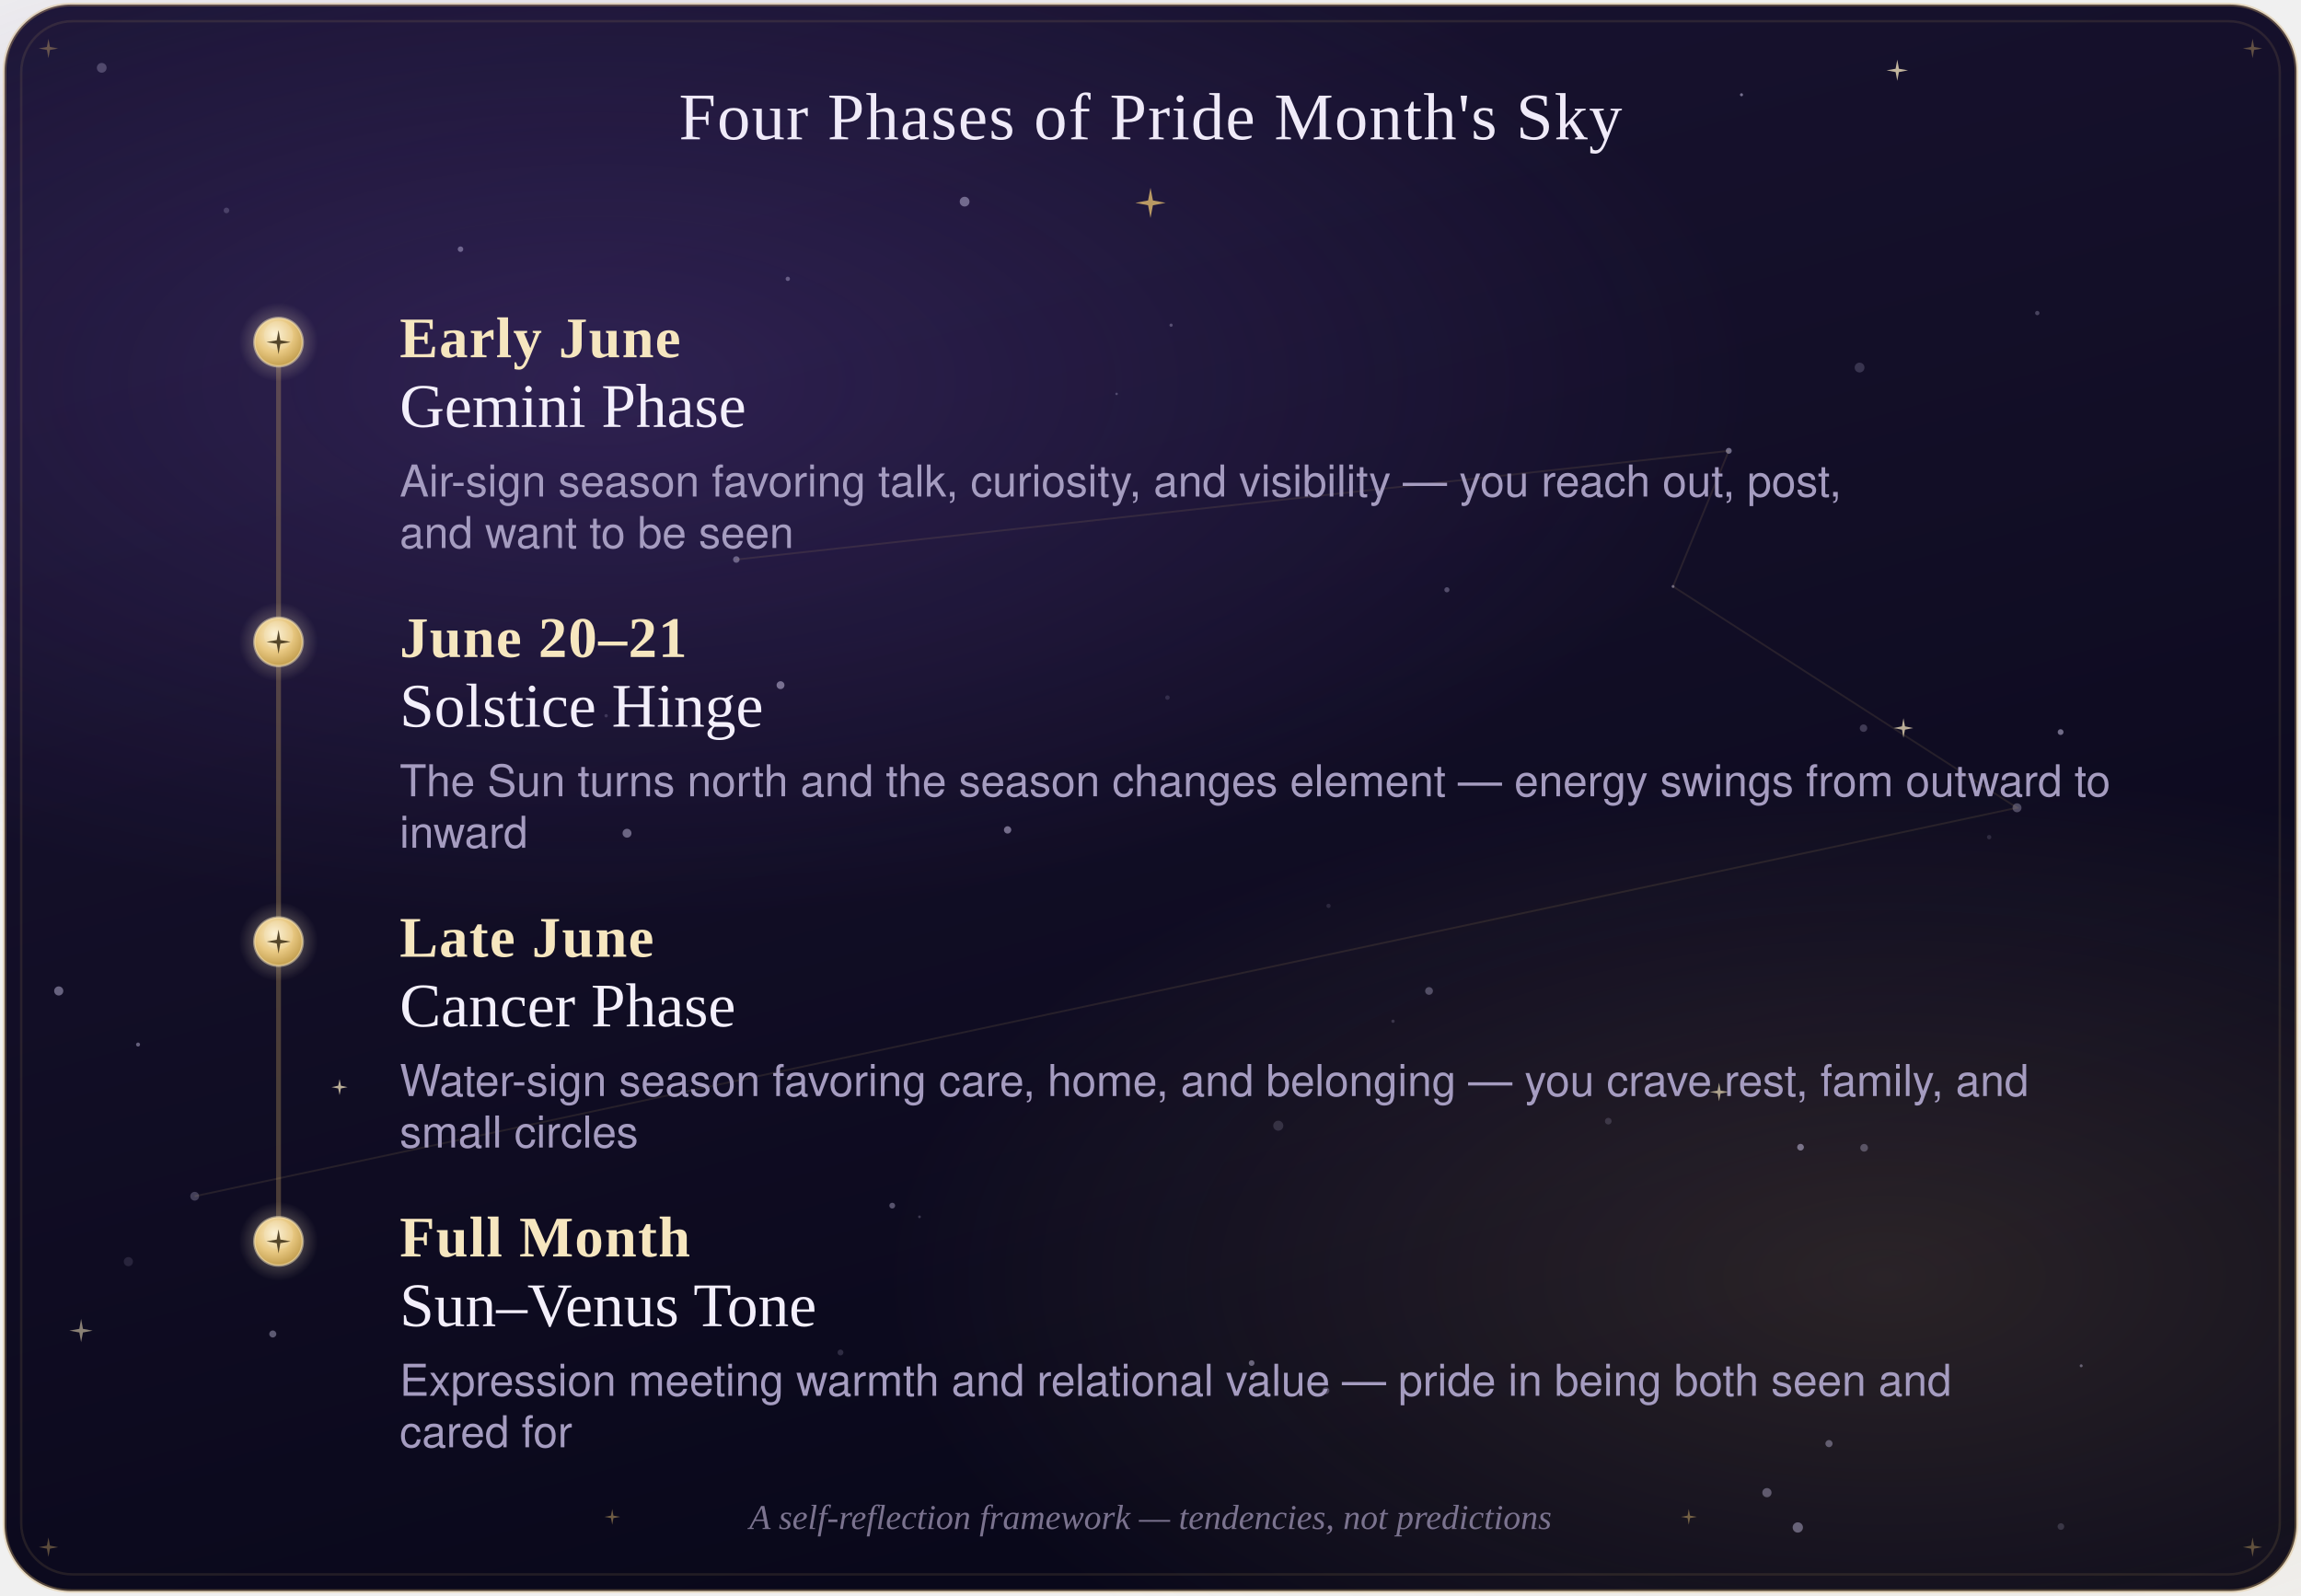
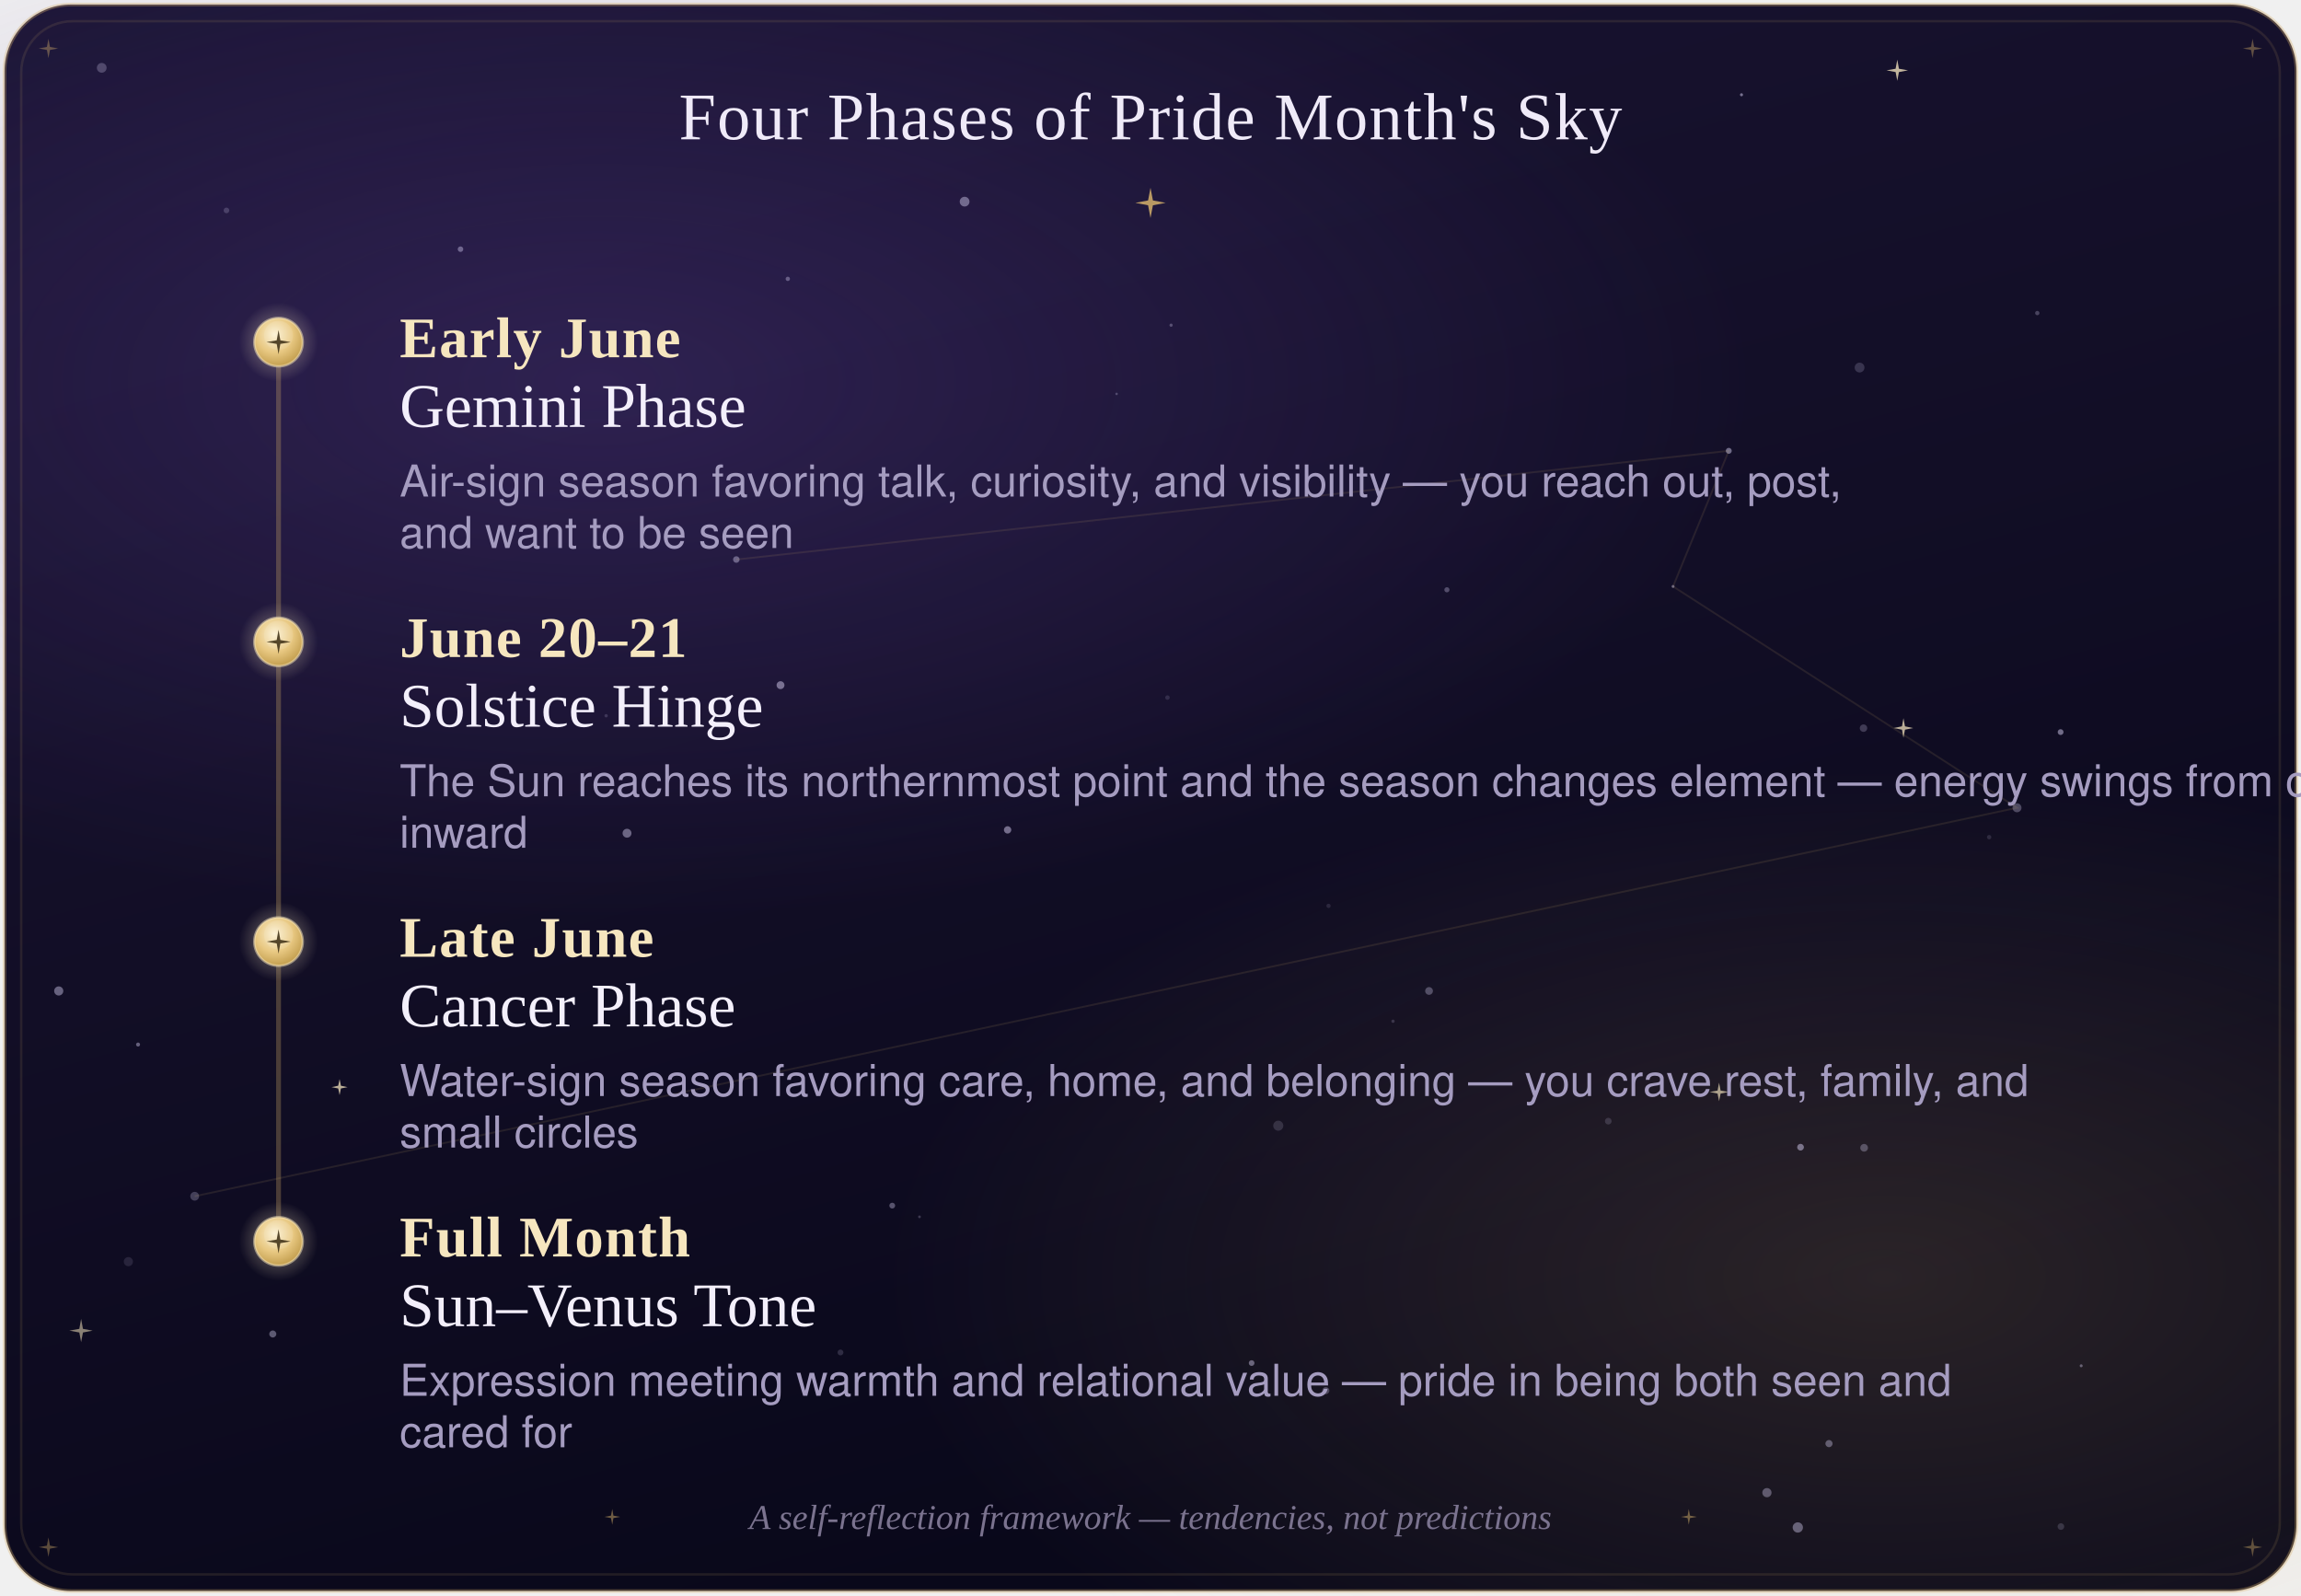
<svg xmlns="http://www.w3.org/2000/svg" viewBox="0 0 760 527" role="img" aria-label="Four Phases of Pride Month's Sky">
  <defs>
    <linearGradient id="pridemonthastrology1en-panel" x1="0" y1="0" x2="0.4" y2="1">
      <stop offset="0" stop-color="#1a1433" />
      <stop offset="0.55" stop-color="#120e26" />
      <stop offset="1" stop-color="#09081a" />
    </linearGradient>
    <radialGradient id="pridemonthastrology1en-foil" cx="0.42" cy="0.34" r="0.75">
      <stop offset="0" stop-color="#fbf0d2" />
      <stop offset="0.5" stop-color="#e8c882" />
      <stop offset="1" stop-color="#b8923f" />
    </radialGradient>
    <radialGradient id="pridemonthastrology1en-glow" cx="0.5" cy="0.5" r="0.5">
      <stop offset="0" stop-color="#f6e6bf" />
      <stop offset="1" stop-color="#f6e6bf" stop-opacity="0" />
    </radialGradient>
    <radialGradient id="pridemonthastrology1en-neb1" cx="0.5" cy="0.5" r="0.5">
      <stop offset="0" stop-color="#6f4bb0" stop-opacity="0.28" />
      <stop offset="1" stop-color="#6f4bb0" stop-opacity="0" />
    </radialGradient>
    <radialGradient id="pridemonthastrology1en-neb2" cx="0.5" cy="0.5" r="0.5">
      <stop offset="0" stop-color="#d4af6a" stop-opacity="0.16" />
      <stop offset="1" stop-color="#d4af6a" stop-opacity="0" />
    </radialGradient>
    <linearGradient id="pridemonthastrology1en-rule" x1="0" y1="0" x2="1" y2="0">
      <stop offset="0" stop-color="#d4af6a" stop-opacity="0" />
      <stop offset="0.5" stop-color="#d4af6a" stop-opacity="0.6" />
      <stop offset="1" stop-color="#d4af6a" stop-opacity="0" />
    </linearGradient>
  </defs>
  <rect x="1.5" y="1.5" width="757" height="524" rx="22" fill="url(#pridemonthastrology1en-panel)" />
  <ellipse cx="198" cy="126" rx="380" ry="179" fill="url(#pridemonthastrology1en-neb1)" />
  <ellipse cx="623" cy="422" rx="334" ry="169" fill="url(#pridemonthastrology1en-neb2)" />
  <circle cx="680.7" cy="504.2" r="1.10" fill="#cfc8ea" opacity="0.19" />
  <circle cx="422.2" cy="371.8" r="1.66" fill="#cfc8ea" opacity="0.17" />
  <circle cx="294.7" cy="398.2" r="0.96" fill="#cfc8ea" opacity="0.38" />
  <circle cx="207.1" cy="275.2" r="1.47" fill="#cfc8ea" opacity="0.46" />
  <circle cx="152.1" cy="82.3" r="0.91" fill="#cfc8ea" opacity="0.43" />
  <circle cx="386.8" cy="107.4" r="0.53" fill="#cfc8ea" opacity="0.32" />
  <circle cx="413.4" cy="450.2" r="0.94" fill="#cfc8ea" opacity="0.46" />
  <circle cx="74.8" cy="69.5" r="0.93" fill="#cfc8ea" opacity="0.22" />
  <circle cx="460.1" cy="337.3" r="0.54" fill="#cfc8ea" opacity="0.20" />
  <circle cx="594.7" cy="378.9" r="1.11" fill="#cfc8ea" opacity="0.51" />
  <circle cx="472.0" cy="327.3" r="1.28" fill="#cfc8ea" opacity="0.33" />
  <circle cx="614.2" cy="121.4" r="1.62" fill="#cfc8ea" opacity="0.20" />
  <circle cx="200.2" cy="236.4" r="0.55" fill="#cfc8ea" opacity="0.19" />
  <circle cx="64.3" cy="395.1" r="1.45" fill="#cfc8ea" opacity="0.27" />
  <circle cx="90.1" cy="440.6" r="1.16" fill="#cfc8ea" opacity="0.41" />
  <circle cx="657.0" cy="276.5" r="0.72" fill="#cfc8ea" opacity="0.15" />
  <circle cx="666.2" cy="266.8" r="1.48" fill="#cfc8ea" opacity="0.32" />
  <circle cx="19.4" cy="327.3" r="1.51" fill="#cfc8ea" opacity="0.45" />
  <circle cx="477.9" cy="194.8" r="0.85" fill="#cfc8ea" opacity="0.33" />
  <circle cx="552.6" cy="193.7" r="0.48" fill="#cfc8ea" opacity="0.46" />
  <circle cx="277.6" cy="446.7" r="0.96" fill="#cfc8ea" opacity="0.18" />
  <circle cx="593.8" cy="504.5" r="1.70" fill="#cfc8ea" opacity="0.43" />
  <circle cx="615.7" cy="379.1" r="1.27" fill="#cfc8ea" opacity="0.32" />
  <circle cx="687.4" cy="451.1" r="0.49" fill="#cfc8ea" opacity="0.41" />
  <circle cx="531.2" cy="370.3" r="1.10" fill="#cfc8ea" opacity="0.18" />
  <circle cx="571.0" cy="148.9" r="0.98" fill="#cfc8ea" opacity="0.49" />
  <circle cx="318.6" cy="66.6" r="1.61" fill="#cfc8ea" opacity="0.46" />
  <circle cx="583.6" cy="493.0" r="1.52" fill="#cfc8ea" opacity="0.38" />
  <circle cx="257.8" cy="226.3" r="1.30" fill="#cfc8ea" opacity="0.51" />
  <circle cx="260.2" cy="92.1" r="0.71" fill="#cfc8ea" opacity="0.38" />
  <circle cx="672.9" cy="103.4" r="0.72" fill="#cfc8ea" opacity="0.28" />
  <circle cx="243.2" cy="184.8" r="1.08" fill="#cfc8ea" opacity="0.42" />
  <circle cx="45.6" cy="345.0" r="0.66" fill="#cfc8ea" opacity="0.44" />
  <circle cx="437.9" cy="459.3" r="1.18" fill="#cfc8ea" opacity="0.29" />
  <circle cx="615.5" cy="240.5" r="1.23" fill="#cfc8ea" opacity="0.25" />
  <circle cx="438.8" cy="299.2" r="0.70" fill="#cfc8ea" opacity="0.14" />
  <circle cx="604.1" cy="476.8" r="1.18" fill="#cfc8ea" opacity="0.39" />
  <circle cx="33.6" cy="22.4" r="1.61" fill="#cfc8ea" opacity="0.28" />
  <circle cx="385.6" cy="230.4" r="0.74" fill="#cfc8ea" opacity="0.15" />
  <circle cx="303.7" cy="401.9" r="0.45" fill="#cfc8ea" opacity="0.24" />
  <circle cx="368.8" cy="130.1" r="0.41" fill="#cfc8ea" opacity="0.28" />
  <circle cx="575.2" cy="31.3" r="0.50" fill="#cfc8ea" opacity="0.53" />
  <circle cx="680.6" cy="241.8" r="0.96" fill="#cfc8ea" opacity="0.51" />
  <circle cx="332.8" cy="274.1" r="1.21" fill="#cfc8ea" opacity="0.51" />
  <circle cx="42.4" cy="416.7" r="1.51" fill="#cfc8ea" opacity="0.13" />
  <path d="M 567.791 357.6 L 568.3 360.2 L 570.9 360.657 L 568.3 361.2 L 567.791 363.7 L 567.3 361.2 L 564.7 360.657 L 567.3 360.2 Z" fill="#f6e6bf" opacity="0.663" />
  <path d="M 112.173 356.4 L 112.6 358.6 L 114.8 359.07 L 112.6 359.5 L 112.173 361.7 L 111.7 359.5 L 109.5 359.07 L 111.7 358.6 Z" fill="#f6e6bf" opacity="0.744" />
  <path d="M 26.792 435.6 L 27.4 438.9 L 30.6 439.492 L 27.4 440.1 L 26.792 443.3 L 26.2 440.1 L 22.9 439.492 L 26.2 438.9 Z" fill="#f6e6bf" opacity="0.535" />
  <path d="M 628.692 237.2 L 629.2 239.9 L 631.9 240.468 L 629.2 241.0 L 628.692 243.7 L 628.2 241.0 L 625.4 240.468 L 628.2 239.9 Z" fill="#f6e6bf" opacity="0.741" />
  <path d="M 626.658 19.7 L 627.2 22.7 L 630.2 23.228 L 627.2 23.8 L 626.658 26.7 L 626.1 23.8 L 623.1 23.228 L 626.1 22.7 Z" fill="#f6e6bf" opacity="0.767" />
  <path d="M 64.3 395.1 L 666.2 266.8 L 552.6 193.7 L 571.0 148.9 L 243.2 184.8" fill="none" stroke="#d4af6a" stroke-width="0.6" opacity="0.12" />
  <rect x="1.5" y="1.5" width="757" height="524" rx="22" fill="none" stroke="#d4af6a" stroke-opacity="0.34" stroke-width="1.2" />
  <rect x="7" y="7" width="746" height="513" rx="17" fill="none" stroke="#d4af6a" stroke-opacity="0.12" stroke-width="0.8" />
  <path d="M 16 12.8 L 16.5 15.5 L 19.2 16 L 16.5 16.5 L 16 19.2 L 15.5 16.5 L 12.8 16 L 15.5 15.5 Z" fill="#d4af6a" opacity="0.4" />
  <path d="M 744 12.8 L 744.5 15.5 L 747.2 16 L 744.5 16.5 L 744 19.2 L 743.5 16.5 L 740.8 16 L 743.5 15.5 Z" fill="#d4af6a" opacity="0.4" />
  <path d="M 16 507.8 L 16.5 510.5 L 19.2 511 L 16.5 511.5 L 16 514.2 L 15.5 511.5 L 12.8 511 L 15.5 510.5 Z" fill="#d4af6a" opacity="0.4" />
  <path d="M 744 507.8 L 744.5 510.5 L 747.2 511 L 744.5 511.5 L 744 514.2 L 743.5 511.5 L 740.8 511 L 743.5 510.5 Z" fill="#d4af6a" opacity="0.4" />
  <text x="380" y="46" text-anchor="middle" font-family="Georgia, 'Times New Roman', serif" font-size="22" letter-spacing="0.4" fill="#efeaf8">Four Phases of Pride Month's Sky</text>
  <line x1="230" y1="67" x2="368" y2="67" stroke="url(#pridemonthastrology1en-rule)" stroke-width="1" />
  <line x1="392" y1="67" x2="530" y2="67" stroke="url(#pridemonthastrology1en-rule)" stroke-width="1" />
  <path d="M 380 62.0 L 380.8 66.2 L 385.0 67 L 380.8 67.8 L 380 72.0 L 379.2 67.8 L 375.0 67 L 379.2 66.2 Z" fill="#d4af6a" opacity="0.85" />
  <line x1="92" y1="113" x2="92" y2="410" stroke="#d4af6a" stroke-opacity="0.3" stroke-width="1.6" />
  <circle cx="92" cy="113" r="13.0" fill="url(#pridemonthastrology1en-glow)" opacity="0.5" />
  <circle cx="92" cy="113" r="8" fill="url(#pridemonthastrology1en-foil)" stroke="#f6e6bf" stroke-opacity="0.5" stroke-width="0.8" />
  <circle cx="92" cy="110.8" r="4.8" fill="#ffffff" opacity="0.10" />
  <path d="M 92 109.0 L 92.6 112.4 L 96.0 113 L 92.6 113.6 L 92 117.0 L 91.4 113.6 L 88.0 113 L 91.4 112.4 Z" fill="#3a2c12" opacity="0.85" />
  <text x="132" y="118.0" font-family="Georgia, 'Times New Roman', serif" font-size="19" font-weight="700" letter-spacing="0.4" fill="#f6e6bf">Early June</text>
  <text x="132" y="141.0" font-family="Georgia, 'Times New Roman', serif" font-size="20.5" fill="#f3effb">Gemini Phase</text>
  <text x="132" y="164.0" font-family="Helvetica, Arial, sans-serif" font-size="14.5" fill="#a59cc0">Air-sign season favoring talk, curiosity, and visibility — you reach out, post,</text>
  <text x="132" y="181.0" font-family="Helvetica, Arial, sans-serif" font-size="14.5" fill="#a59cc0">and want to be seen</text>
  <circle cx="92" cy="212" r="13.0" fill="url(#pridemonthastrology1en-glow)" opacity="0.5" />
  <circle cx="92" cy="212" r="8" fill="url(#pridemonthastrology1en-foil)" stroke="#f6e6bf" stroke-opacity="0.5" stroke-width="0.8" />
  <circle cx="92" cy="209.8" r="4.8" fill="#ffffff" opacity="0.10" />
  <path d="M 92 208.0 L 92.6 211.4 L 96.0 212 L 92.6 212.6 L 92 216.0 L 91.4 212.6 L 88.0 212 L 91.4 211.4 Z" fill="#3a2c12" opacity="0.85" />
  <text x="132" y="217.0" font-family="Georgia, 'Times New Roman', serif" font-size="19" font-weight="700" letter-spacing="0.4" fill="#f6e6bf">June 20–21</text>
  <text x="132" y="240.0" font-family="Georgia, 'Times New Roman', serif" font-size="20.5" fill="#f3effb">Solstice Hinge</text>
-   <text x="132" y="263.0" font-family="Helvetica, Arial, sans-serif" font-size="14.5" fill="#a59cc0">The Sun turns north and the season changes element — energy swings from outward to</text>
+   <text x="132" y="263.0" font-family="Helvetica, Arial, sans-serif" font-size="14.5" fill="#a59cc0">The Sun reaches its northernmost point and the season changes element — energy swings from outward to</text>
  <text x="132" y="280.0" font-family="Helvetica, Arial, sans-serif" font-size="14.5" fill="#a59cc0">inward</text>
  <circle cx="92" cy="311" r="13.0" fill="url(#pridemonthastrology1en-glow)" opacity="0.5" />
  <circle cx="92" cy="311" r="8" fill="url(#pridemonthastrology1en-foil)" stroke="#f6e6bf" stroke-opacity="0.5" stroke-width="0.8" />
  <circle cx="92" cy="308.8" r="4.8" fill="#ffffff" opacity="0.10" />
  <path d="M 92 307.0 L 92.6 310.4 L 96.0 311 L 92.6 311.6 L 92 315.0 L 91.4 311.6 L 88.0 311 L 91.4 310.4 Z" fill="#3a2c12" opacity="0.85" />
  <text x="132" y="316.0" font-family="Georgia, 'Times New Roman', serif" font-size="19" font-weight="700" letter-spacing="0.4" fill="#f6e6bf">Late June</text>
  <text x="132" y="339.0" font-family="Georgia, 'Times New Roman', serif" font-size="20.5" fill="#f3effb">Cancer Phase</text>
  <text x="132" y="362.0" font-family="Helvetica, Arial, sans-serif" font-size="14.5" fill="#a59cc0">Water-sign season favoring care, home, and belonging — you crave rest, family, and</text>
  <text x="132" y="379.0" font-family="Helvetica, Arial, sans-serif" font-size="14.5" fill="#a59cc0">small circles</text>
  <circle cx="92" cy="410" r="13.0" fill="url(#pridemonthastrology1en-glow)" opacity="0.5" />
  <circle cx="92" cy="410" r="8" fill="url(#pridemonthastrology1en-foil)" stroke="#f6e6bf" stroke-opacity="0.5" stroke-width="0.8" />
  <circle cx="92" cy="407.8" r="4.8" fill="#ffffff" opacity="0.10" />
  <path d="M 92 406.0 L 92.6 409.4 L 96.0 410 L 92.6 410.6 L 92 414.0 L 91.4 410.6 L 88.0 410 L 91.4 409.4 Z" fill="#3a2c12" opacity="0.85" />
  <text x="132" y="415.0" font-family="Georgia, 'Times New Roman', serif" font-size="19" font-weight="700" letter-spacing="0.4" fill="#f6e6bf">Full Month</text>
  <text x="132" y="438.0" font-family="Georgia, 'Times New Roman', serif" font-size="20.5" fill="#f3effb">Sun–Venus Tone</text>
  <text x="132" y="461.0" font-family="Helvetica, Arial, sans-serif" font-size="14.5" fill="#a59cc0">Expression meeting warmth and relational value — pride in being both seen and</text>
  <text x="132" y="478.0" font-family="Helvetica, Arial, sans-serif" font-size="14.5" fill="#a59cc0">cared for</text>
  <path d="M 202.227 498.4 L 202.6 500.6 L 204.8 501 L 202.6 501.4 L 202.227 503.6 L 201.8 501.4 L 199.6 501 L 201.8 500.6 Z" fill="#d4af6a" opacity="0.5" />
  <text x="380" y="505" text-anchor="middle" font-family="Georgia, 'Times New Roman', serif" font-style="italic" font-size="11.5" fill="#7b738f">A self-reflection framework — tendencies, not predictions</text>
  <path d="M 557.773 498.4 L 558.2 500.6 L 560.4 501 L 558.2 501.4 L 557.773 503.6 L 557.4 501.4 L 555.2 501 L 557.4 500.6 Z" fill="#d4af6a" opacity="0.5" />
</svg>
